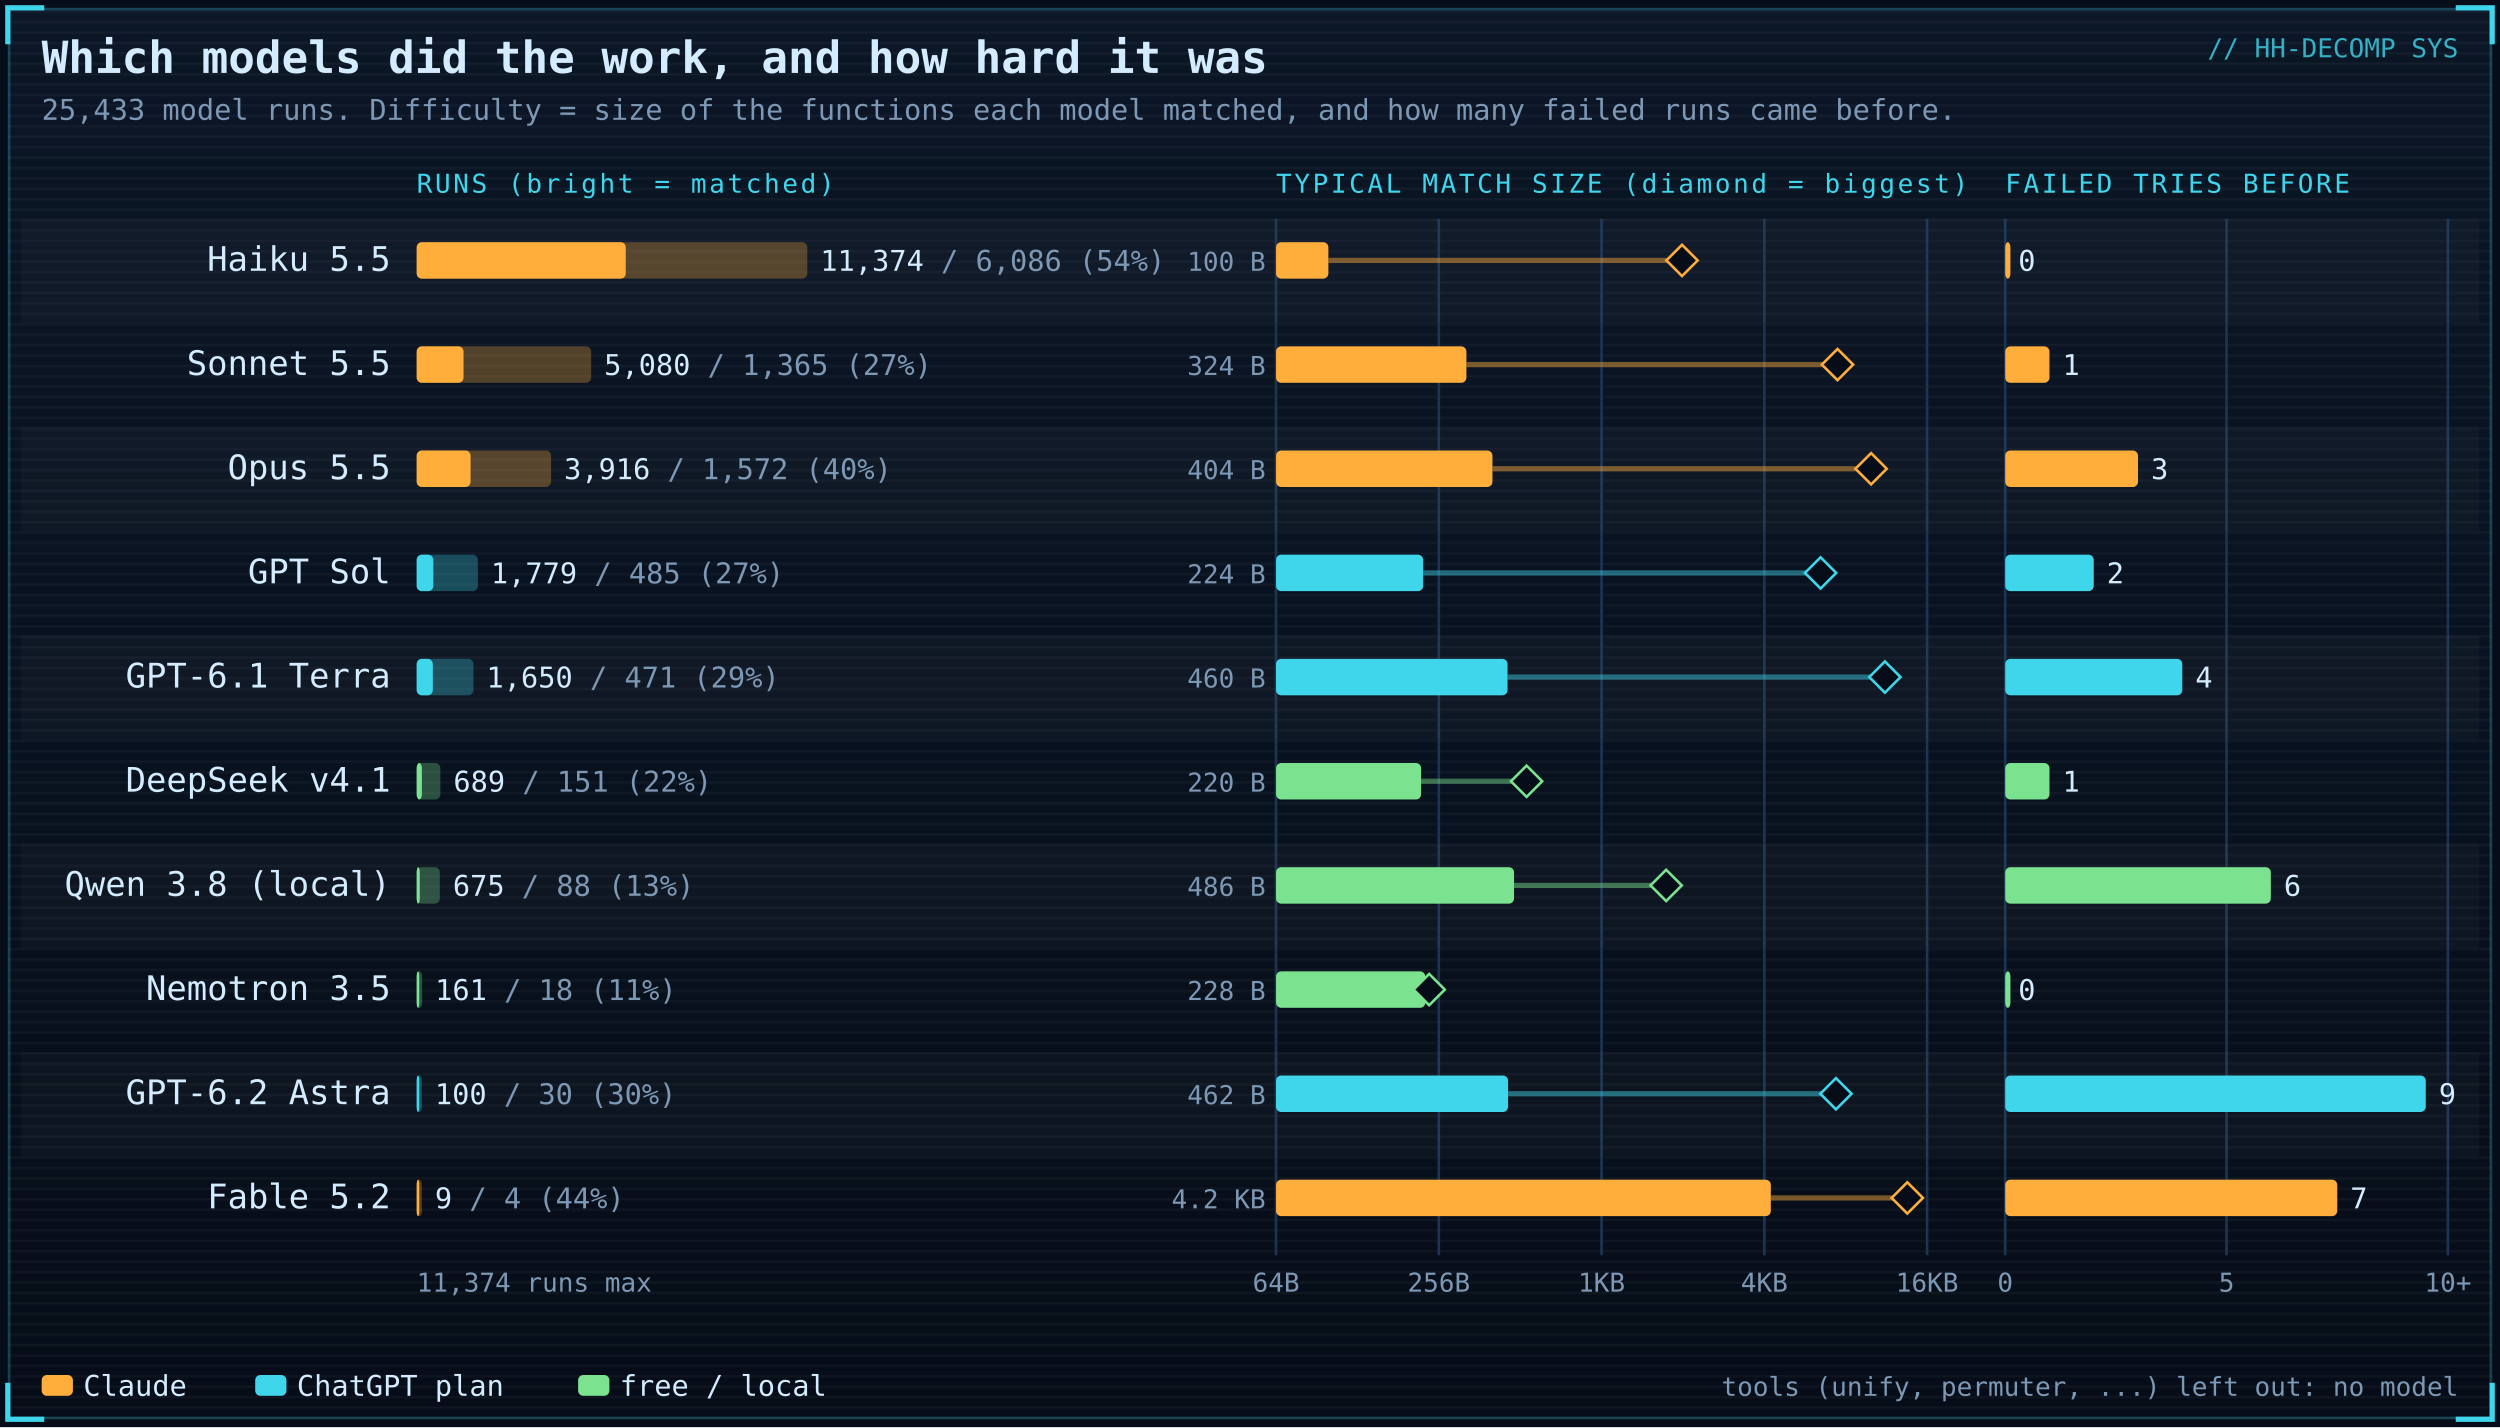
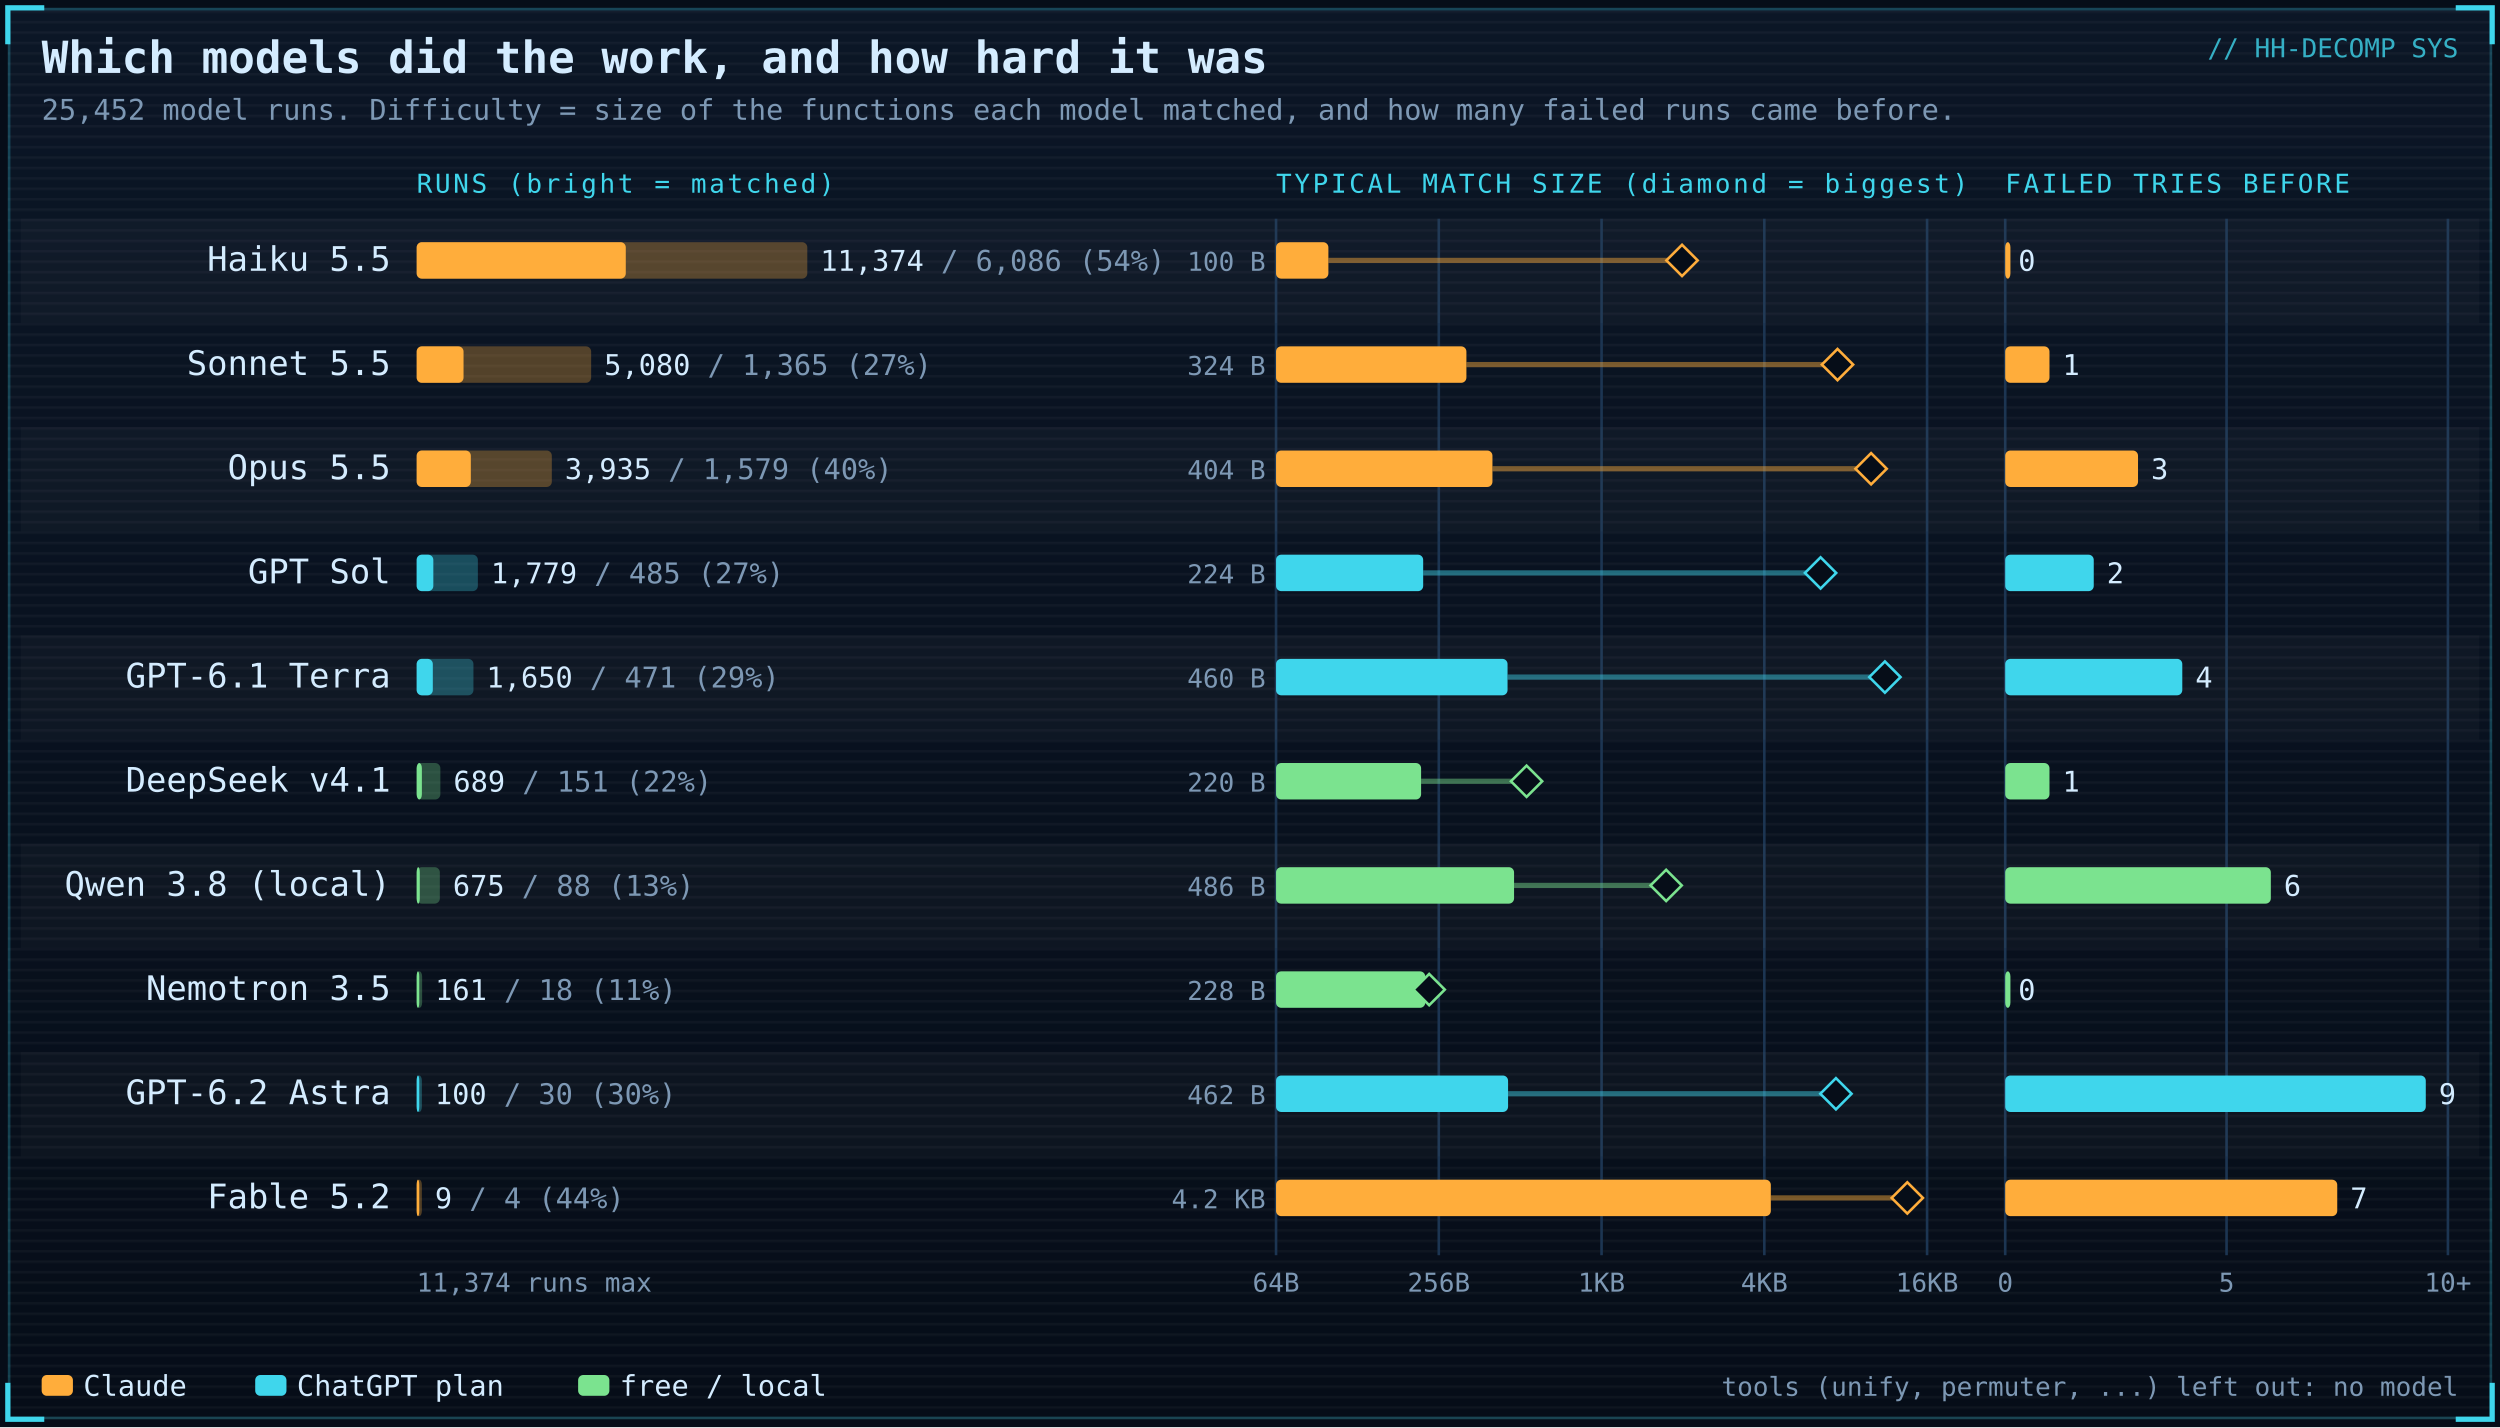
<svg xmlns="http://www.w3.org/2000/svg" viewBox="0 0 960 548" width="960" height="548" font-family="'Share Tech Mono','Eurostile','Bank Gothic',Consolas,'DejaVu Sans Mono',monospace" role="img" aria-label="Which models did the work, and how hard it was">
  <defs>
    <pattern id="scan" width="4" height="4" patternUnits="userSpaceOnUse">
      <rect width="4" height="1" fill="#ffffff" opacity="0.035" />
    </pattern>
    <linearGradient id="panel" x1="0" y1="0" x2="0" y2="1">
      <stop offset="0" stop-color="#0b1626" />
      <stop offset="1" stop-color="#060d18" />
    </linearGradient>
  </defs>
  <rect width="100%" height="100%" fill="#060d18" />
  <rect x="3" y="3" width="954" height="542" fill="url(#panel)" />
  <rect x="3" y="3" width="954" height="542" fill="url(#scan)" />
  <rect x="3.5" y="3.5" width="953" height="541" fill="none" stroke="#3fd6ec" stroke-opacity="0.25" />
  <path d="M3,17 V3 H17" fill="none" stroke="#3fd6ec" stroke-width="2" />
  <path d="M943,3 H957 V17" fill="none" stroke="#3fd6ec" stroke-width="2" />
  <path d="M3,531 V545 H17" fill="none" stroke="#3fd6ec" stroke-width="2" />
  <path d="M943,545 H957 V531" fill="none" stroke="#3fd6ec" stroke-width="2" />
  <text x="944" y="22" font-size="10" fill="#3fd6ec" text-anchor="end" opacity="0.8">// HH-DECOMP SYS</text>
  <text x="16" y="28" font-size="17" font-weight="600" fill="#d4ecff">Which models did the work, and how hard it was</text>
-   <text x="16" y="46" font-size="11" fill="#7d98b4">25,433 model runs. Difficulty = size of the functions each model matched, and how many failed runs came before.</text>
+   <text x="16" y="46" font-size="11" fill="#7d98b4">25,452 model runs. Difficulty = size of the functions each model matched, and how many failed runs came before.</text>
  <text x="160" y="74" font-size="10" fill="#3fd6ec" letter-spacing="1">RUNS  (bright = matched)</text>
  <text x="490" y="74" font-size="10" fill="#3fd6ec" letter-spacing="1">TYPICAL MATCH SIZE  (diamond = biggest)</text>
  <text x="770" y="74" font-size="10" fill="#3fd6ec" letter-spacing="1">FAILED TRIES BEFORE</text>
  <line x1="490.0" y1="84" x2="490.0" y2="482" stroke="#1c3552" />
  <text x="490.0" y="496" font-size="10" fill="#7d98b4" text-anchor="middle">64B</text>
  <line x1="552.5" y1="84" x2="552.5" y2="482" stroke="#1c3552" />
  <text x="552.5" y="496" font-size="10" fill="#7d98b4" text-anchor="middle">256B</text>
  <line x1="615.0" y1="84" x2="615.0" y2="482" stroke="#1c3552" />
  <text x="615.0" y="496" font-size="10" fill="#7d98b4" text-anchor="middle">1KB</text>
  <line x1="677.5" y1="84" x2="677.5" y2="482" stroke="#1c3552" />
  <text x="677.5" y="496" font-size="10" fill="#7d98b4" text-anchor="middle">4KB</text>
  <line x1="740.0" y1="84" x2="740.0" y2="482" stroke="#1c3552" />
  <text x="740.0" y="496" font-size="10" fill="#7d98b4" text-anchor="middle">16KB</text>
  <line x1="770.0" y1="84" x2="770.0" y2="482" stroke="#1c3552" />
  <text x="770.0" y="496" font-size="10" fill="#7d98b4" text-anchor="middle">0</text>
  <line x1="855.0" y1="84" x2="855.0" y2="482" stroke="#1c3552" />
  <text x="855.0" y="496" font-size="10" fill="#7d98b4" text-anchor="middle">5</text>
  <line x1="940.0" y1="84" x2="940.0" y2="482" stroke="#1c3552" />
  <text x="940.0" y="496" font-size="10" fill="#7d98b4" text-anchor="middle">10+</text>
  <text x="160" y="496" font-size="10" fill="#7d98b4">11,374 runs max</text>
  <rect x="8" y="84" width="944" height="40" fill="#ffffff" opacity="0.025" />
  <text x="150" y="104" font-size="13" fill="#d4ecff" text-anchor="end">Haiku 5.5</text>
  <rect x="160" y="93" width="150.0" height="14" rx="2" fill="#ffad3b" opacity="0.3" />
  <rect x="160" y="93" width="80.3" height="14" rx="2" fill="#ffad3b" />
  <text x="315.0" y="104" font-size="11" fill="#d4ecff">11,374 <tspan fill="#7d98b4">/ 6,086 (54%)</tspan>
  </text>
  <line x1="510.1" y1="100" x2="645.9" y2="100" stroke="#ffad3b" stroke-opacity="0.45" stroke-width="2" />
  <rect x="490" y="93" width="20.1" height="14" rx="2" fill="#ffad3b" />
  <path d="M645.9,94 l6,6 l-6,6 l-6,-6 z" fill="#060d18" stroke="#ffad3b" />
  <text x="486" y="104" font-size="10" fill="#7d98b4" text-anchor="end">100 B</text>
  <rect x="770" y="93" width="2.0" height="14" rx="2" fill="#ffad3b" />
  <text x="775.0" y="104" font-size="11" fill="#d4ecff">0</text>
  <text x="150" y="144" font-size="13" fill="#d4ecff" text-anchor="end">Sonnet 5.5</text>
  <rect x="160" y="133" width="67.0" height="14" rx="2" fill="#ffad3b" opacity="0.3" />
  <rect x="160" y="133" width="18.0" height="14" rx="2" fill="#ffad3b" />
  <text x="232.0" y="144" font-size="11" fill="#d4ecff">5,080 <tspan fill="#7d98b4">/ 1,365 (27%)</tspan>
  </text>
  <line x1="563.1" y1="140" x2="705.6" y2="140" stroke="#ffad3b" stroke-opacity="0.45" stroke-width="2" />
  <rect x="490" y="133" width="73.1" height="14" rx="2" fill="#ffad3b" />
  <path d="M705.6,134 l6,6 l-6,6 l-6,-6 z" fill="#060d18" stroke="#ffad3b" />
  <text x="486" y="144" font-size="10" fill="#7d98b4" text-anchor="end">324 B</text>
  <rect x="770" y="133" width="17.0" height="14" rx="2" fill="#ffad3b" />
  <text x="792.0" y="144" font-size="11" fill="#d4ecff">1</text>
  <rect x="8" y="164" width="944" height="40" fill="#ffffff" opacity="0.025" />
  <text x="150" y="184" font-size="13" fill="#d4ecff" text-anchor="end">Opus 5.5</text>
-   <rect x="160" y="173" width="51.6" height="14" rx="2" fill="#ffad3b" opacity="0.3" />
-   <rect x="160" y="173" width="20.7" height="14" rx="2" fill="#ffad3b" />
-   <text x="216.6" y="184" font-size="11" fill="#d4ecff">3,916 <tspan fill="#7d98b4">/ 1,572 (40%)</tspan>
+   <rect x="160" y="173" width="51.9" height="14" rx="2" fill="#ffad3b" opacity="0.3" />
+   <rect x="160" y="173" width="20.8" height="14" rx="2" fill="#ffad3b" />
+   <text x="216.9" y="184" font-size="11" fill="#d4ecff">3,935 <tspan fill="#7d98b4">/ 1,579 (40%)</tspan>
  </text>
  <line x1="573.1" y1="180" x2="718.5" y2="180" stroke="#ffad3b" stroke-opacity="0.45" stroke-width="2" />
  <rect x="490" y="173" width="83.1" height="14" rx="2" fill="#ffad3b" />
  <path d="M718.5,174 l6,6 l-6,6 l-6,-6 z" fill="#060d18" stroke="#ffad3b" />
  <text x="486" y="184" font-size="10" fill="#7d98b4" text-anchor="end">404 B</text>
  <rect x="770" y="173" width="51.0" height="14" rx="2" fill="#ffad3b" />
  <text x="826.0" y="184" font-size="11" fill="#d4ecff">3</text>
  <text x="150" y="224" font-size="13" fill="#d4ecff" text-anchor="end">GPT Sol</text>
  <rect x="160" y="213" width="23.5" height="14" rx="2" fill="#3fd6ec" opacity="0.3" />
  <rect x="160" y="213" width="6.4" height="14" rx="2" fill="#3fd6ec" />
  <text x="188.5" y="224" font-size="11" fill="#d4ecff">1,779 <tspan fill="#7d98b4">/ 485 (27%)</tspan>
  </text>
  <line x1="546.5" y1="220" x2="699.1" y2="220" stroke="#3fd6ec" stroke-opacity="0.45" stroke-width="2" />
  <rect x="490" y="213" width="56.5" height="14" rx="2" fill="#3fd6ec" />
  <path d="M699.1,214 l6,6 l-6,6 l-6,-6 z" fill="#060d18" stroke="#3fd6ec" />
  <text x="486" y="224" font-size="10" fill="#7d98b4" text-anchor="end">224 B</text>
  <rect x="770" y="213" width="34.0" height="14" rx="2" fill="#3fd6ec" />
  <text x="809.0" y="224" font-size="11" fill="#d4ecff">2</text>
  <rect x="8" y="244" width="944" height="40" fill="#ffffff" opacity="0.025" />
  <text x="150" y="264" font-size="13" fill="#d4ecff" text-anchor="end">GPT-6.1 Terra</text>
  <rect x="160" y="253" width="21.8" height="14" rx="2" fill="#3fd6ec" opacity="0.3" />
  <rect x="160" y="253" width="6.2" height="14" rx="2" fill="#3fd6ec" />
  <text x="186.8" y="264" font-size="11" fill="#d4ecff">1,650 <tspan fill="#7d98b4">/ 471 (29%)</tspan>
  </text>
  <line x1="578.9" y1="260" x2="723.8" y2="260" stroke="#3fd6ec" stroke-opacity="0.45" stroke-width="2" />
  <rect x="490" y="253" width="88.9" height="14" rx="2" fill="#3fd6ec" />
  <path d="M723.8,254 l6,6 l-6,6 l-6,-6 z" fill="#060d18" stroke="#3fd6ec" />
  <text x="486" y="264" font-size="10" fill="#7d98b4" text-anchor="end">460 B</text>
  <rect x="770" y="253" width="68.0" height="14" rx="2" fill="#3fd6ec" />
  <text x="843.0" y="264" font-size="11" fill="#d4ecff">4</text>
  <text x="150" y="304" font-size="13" fill="#d4ecff" text-anchor="end">DeepSeek v4.1</text>
  <rect x="160" y="293" width="9.1" height="14" rx="2" fill="#7be38f" opacity="0.3" />
  <rect x="160" y="293" width="2.0" height="14" rx="2" fill="#7be38f" />
  <text x="174.1" y="304" font-size="11" fill="#d4ecff">689 <tspan fill="#7d98b4">/ 151 (22%)</tspan>
  </text>
  <line x1="545.7" y1="300" x2="586.2" y2="300" stroke="#7be38f" stroke-opacity="0.45" stroke-width="2" />
  <rect x="490" y="293" width="55.7" height="14" rx="2" fill="#7be38f" />
  <path d="M586.2,294 l6,6 l-6,6 l-6,-6 z" fill="#060d18" stroke="#7be38f" />
  <text x="486" y="304" font-size="10" fill="#7d98b4" text-anchor="end">220 B</text>
  <rect x="770" y="293" width="17.0" height="14" rx="2" fill="#7be38f" />
  <text x="792.0" y="304" font-size="11" fill="#d4ecff">1</text>
  <rect x="8" y="324" width="944" height="40" fill="#ffffff" opacity="0.025" />
  <text x="150" y="344" font-size="13" fill="#d4ecff" text-anchor="end">Qwen 3.8 (local)</text>
  <rect x="160" y="333" width="8.9" height="14" rx="2" fill="#7be38f" opacity="0.3" />
  <rect x="160" y="333" width="1.2" height="14" rx="2" fill="#7be38f" />
  <text x="173.9" y="344" font-size="11" fill="#d4ecff">675 <tspan fill="#7d98b4">/ 88 (13%)</tspan>
  </text>
  <line x1="581.4" y1="340" x2="639.8" y2="340" stroke="#7be38f" stroke-opacity="0.45" stroke-width="2" />
  <rect x="490" y="333" width="91.4" height="14" rx="2" fill="#7be38f" />
  <path d="M639.8,334 l6,6 l-6,6 l-6,-6 z" fill="#060d18" stroke="#7be38f" />
  <text x="486" y="344" font-size="10" fill="#7d98b4" text-anchor="end">486 B</text>
  <rect x="770" y="333" width="102.0" height="14" rx="2" fill="#7be38f" />
  <text x="877.0" y="344" font-size="11" fill="#d4ecff">6</text>
  <text x="150" y="384" font-size="13" fill="#d4ecff" text-anchor="end">Nemotron 3.5</text>
  <rect x="160" y="373" width="2.1" height="14" rx="2" fill="#7be38f" opacity="0.3" />
  <rect x="160" y="373" width="1.0" height="14" rx="2" fill="#7be38f" />
  <text x="167.1" y="384" font-size="11" fill="#d4ecff">161 <tspan fill="#7d98b4">/ 18 (11%)</tspan>
  </text>
  <line x1="547.3" y1="380" x2="548.8" y2="380" stroke="#7be38f" stroke-opacity="0.45" stroke-width="2" />
  <rect x="490" y="373" width="57.3" height="14" rx="2" fill="#7be38f" />
  <path d="M548.8,374 l6,6 l-6,6 l-6,-6 z" fill="#060d18" stroke="#7be38f" />
  <text x="486" y="384" font-size="10" fill="#7d98b4" text-anchor="end">228 B</text>
  <rect x="770" y="373" width="2.0" height="14" rx="2" fill="#7be38f" />
  <text x="775.0" y="384" font-size="11" fill="#d4ecff">0</text>
  <rect x="8" y="404" width="944" height="40" fill="#ffffff" opacity="0.025" />
  <text x="150" y="424" font-size="13" fill="#d4ecff" text-anchor="end">GPT-6.2 Astra</text>
  <rect x="160" y="413" width="2.0" height="14" rx="2" fill="#3fd6ec" opacity="0.3" />
  <rect x="160" y="413" width="1.0" height="14" rx="2" fill="#3fd6ec" />
  <text x="167.0" y="424" font-size="11" fill="#d4ecff">100 <tspan fill="#7d98b4">/ 30 (30%)</tspan>
  </text>
  <line x1="579.1" y1="420" x2="705.0" y2="420" stroke="#3fd6ec" stroke-opacity="0.45" stroke-width="2" />
  <rect x="490" y="413" width="89.1" height="14" rx="2" fill="#3fd6ec" />
  <path d="M705.0,414 l6,6 l-6,6 l-6,-6 z" fill="#060d18" stroke="#3fd6ec" />
  <text x="486" y="424" font-size="10" fill="#7d98b4" text-anchor="end">462 B</text>
  <rect x="770" y="413" width="161.5" height="14" rx="2" fill="#3fd6ec" />
  <text x="936.5" y="424" font-size="11" fill="#d4ecff">9</text>
  <text x="150" y="464" font-size="13" fill="#d4ecff" text-anchor="end">Fable 5.2</text>
  <rect x="160" y="453" width="2.0" height="14" rx="2" fill="#ffad3b" opacity="0.3" />
  <rect x="160" y="453" width="1.0" height="14" rx="2" fill="#ffad3b" />
  <text x="167.0" y="464" font-size="11" fill="#d4ecff">9 <tspan fill="#7d98b4">/ 4 (44%)</tspan>
  </text>
  <line x1="680.0" y1="460" x2="732.4" y2="460" stroke="#ffad3b" stroke-opacity="0.45" stroke-width="2" />
  <rect x="490" y="453" width="190.0" height="14" rx="2" fill="#ffad3b" />
  <path d="M732.4,454 l6,6 l-6,6 l-6,-6 z" fill="#060d18" stroke="#ffad3b" />
  <text x="486" y="464" font-size="10" fill="#7d98b4" text-anchor="end">4.2 KB</text>
  <rect x="770" y="453" width="127.5" height="14" rx="2" fill="#ffad3b" />
  <text x="902.5" y="464" font-size="11" fill="#d4ecff">7</text>
  <rect x="16" y="528" width="12" height="8" rx="2" fill="#ffad3b" />
  <text x="32" y="536" font-size="11" fill="#d4ecff">Claude</text>
  <rect x="98" y="528" width="12" height="8" rx="2" fill="#3fd6ec" />
  <text x="114" y="536" font-size="11" fill="#d4ecff">ChatGPT plan</text>
  <rect x="222" y="528" width="12" height="8" rx="2" fill="#7be38f" />
  <text x="238" y="536" font-size="11" fill="#d4ecff">free / local</text>
  <text x="944" y="536" font-size="10" fill="#7d98b4" text-anchor="end">tools (unify, permuter, ...) left out: no model</text>
</svg>
